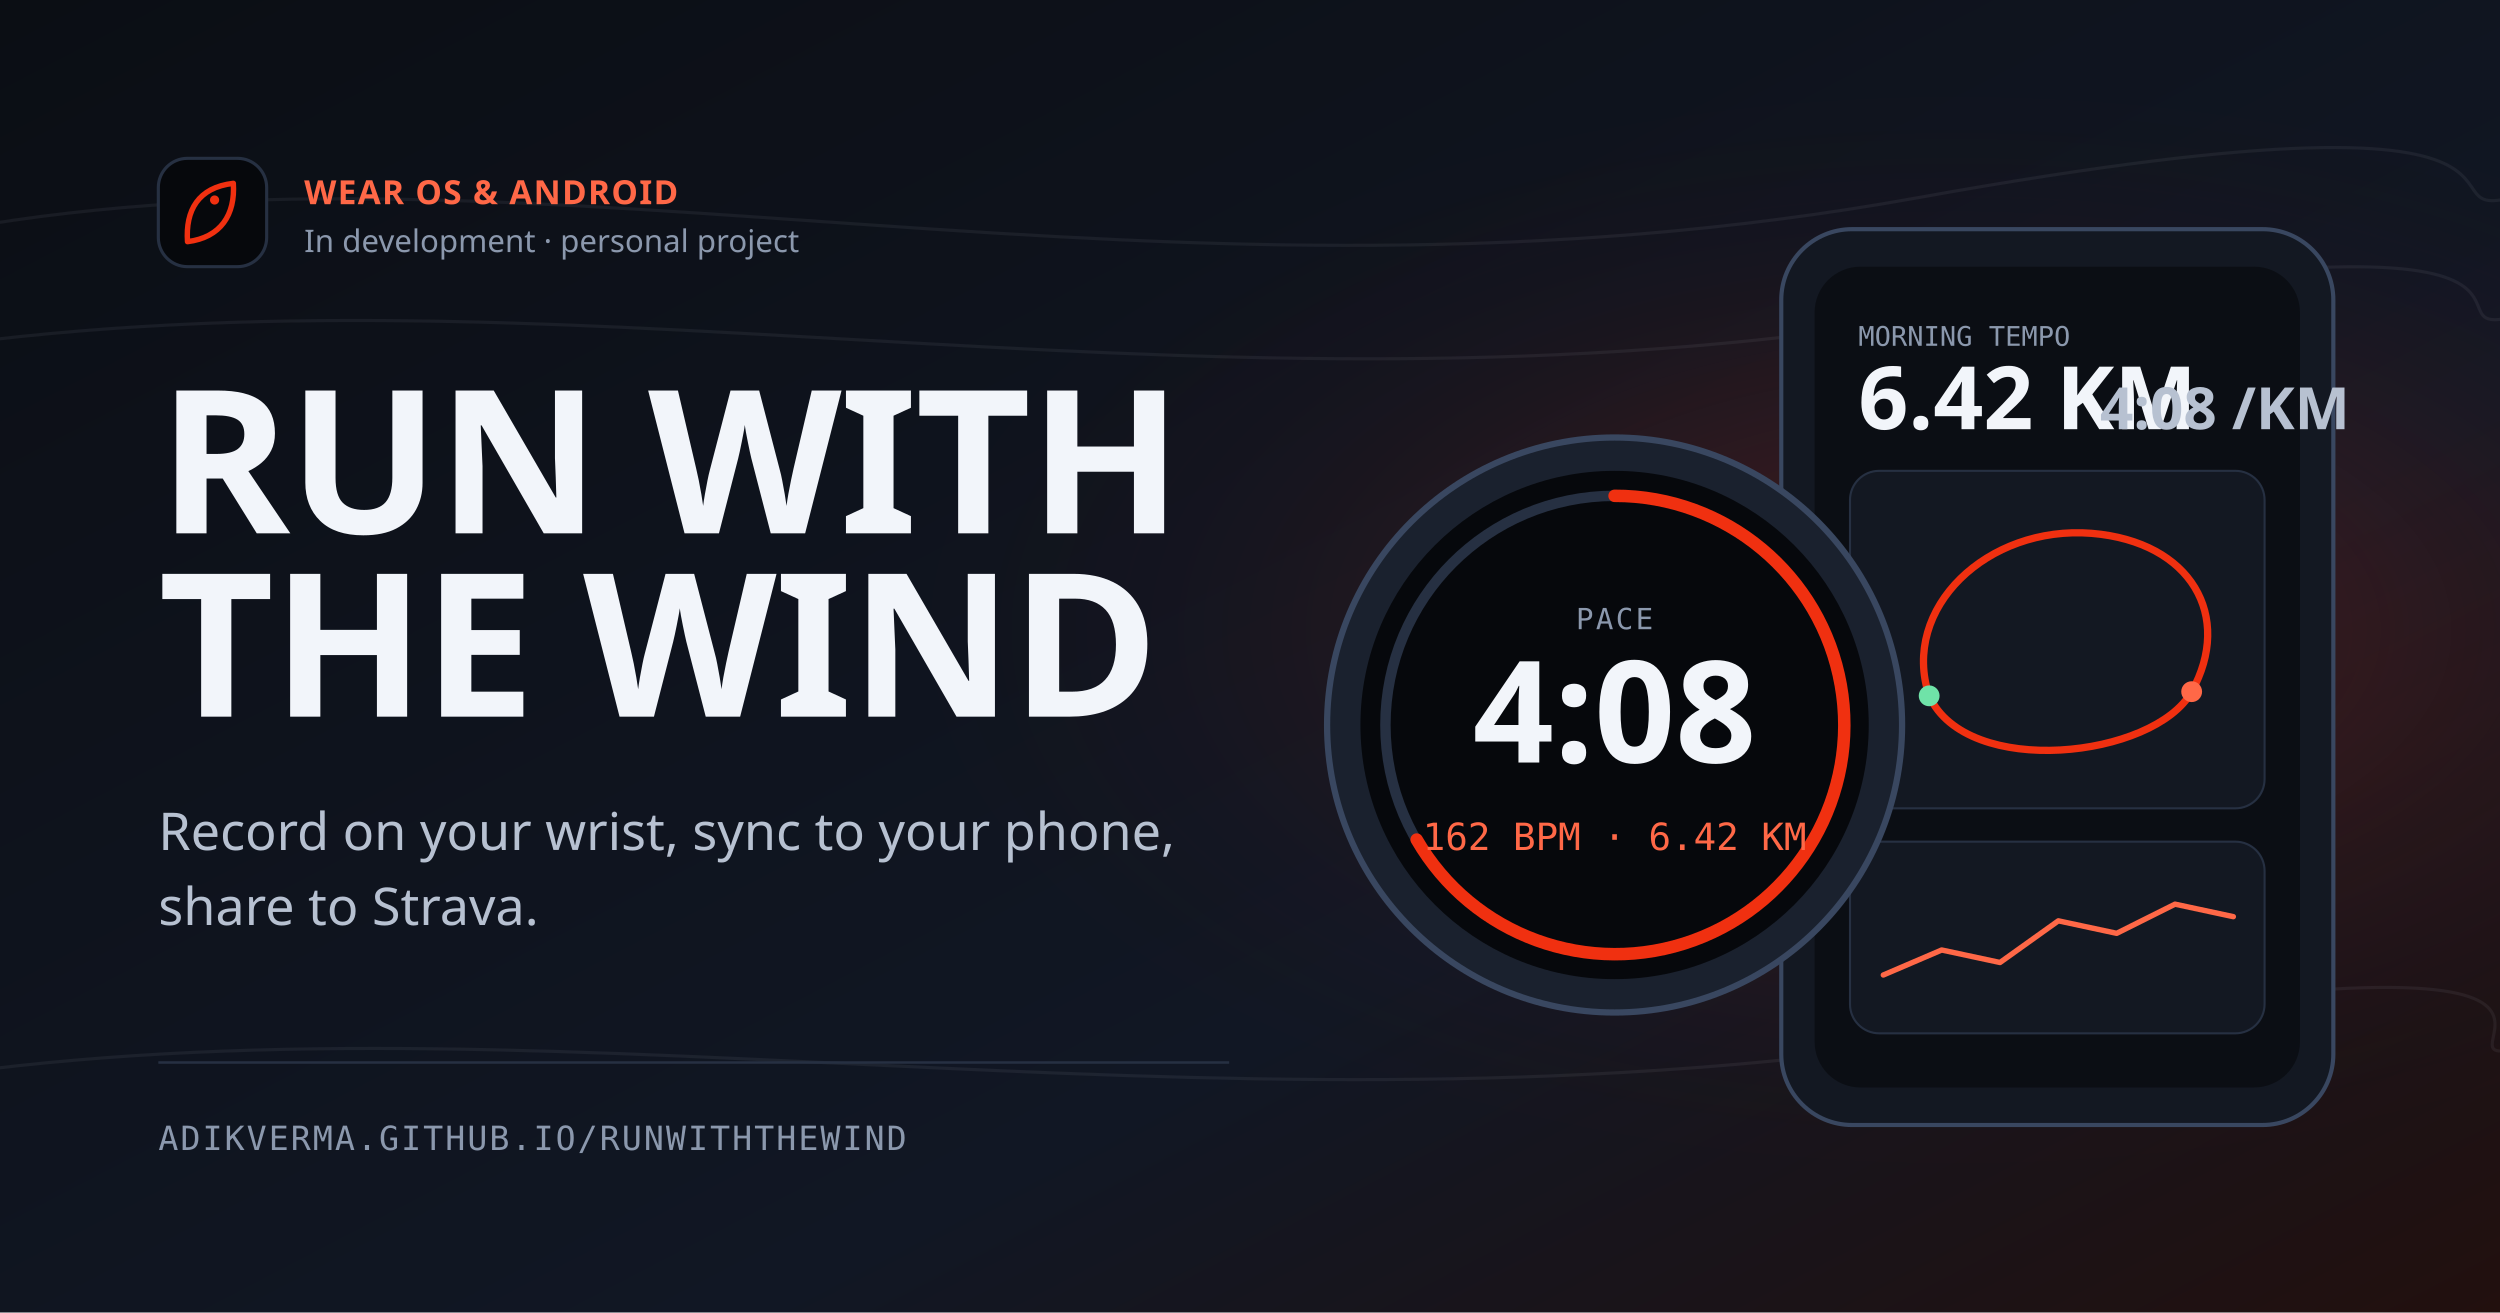
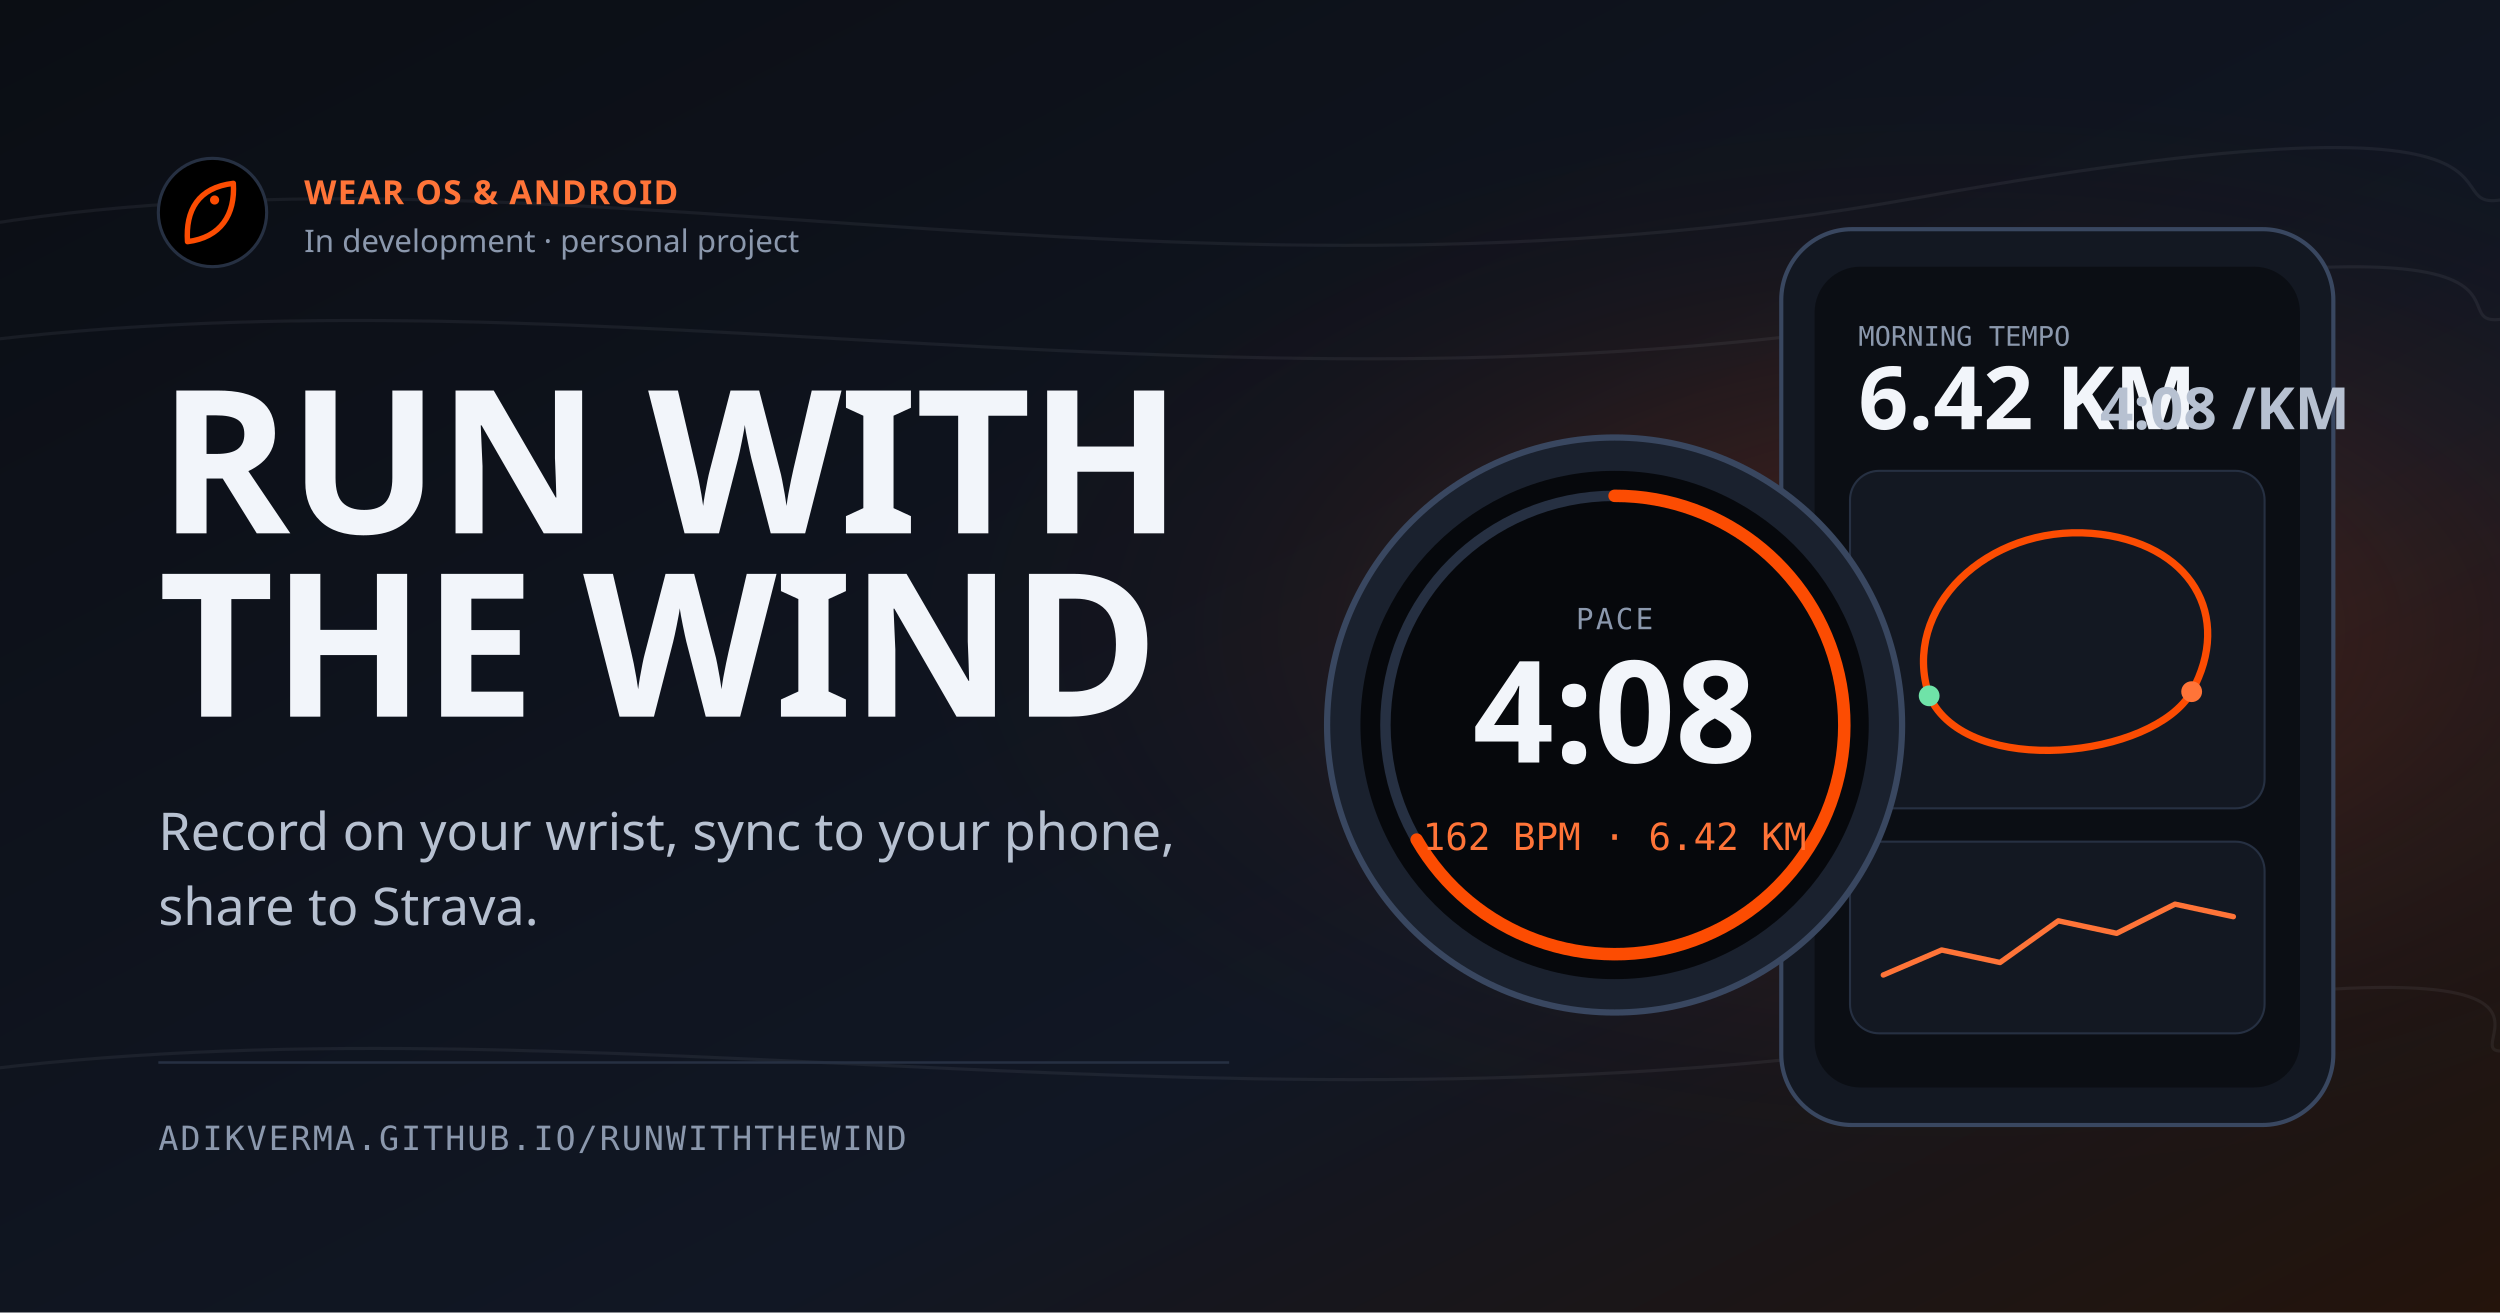
<svg xmlns="http://www.w3.org/2000/svg" viewBox="0 0 1200 630" width="1200" height="630">
  <defs>
    <linearGradient id="bg" x1="0" y1="0" x2="1" y2="1">
      <stop offset="0%" stop-color="#0B0E14" />
      <stop offset="65%" stop-color="#111724" />
-       <stop offset="100%" stop-color="#22100E" />
+       <stop offset="100%" stop-color="#24140B" />
    </linearGradient>
    <radialGradient id="glow" cx="78%" cy="48%" r="44%">
-       <stop offset="0%" stop-color="#F03010" stop-opacity="0.24" />
-       <stop offset="55%" stop-color="#F03010" stop-opacity="0.06" />
+       <stop offset="0%" stop-color="#FC4C02" stop-opacity="0.24" />
+       <stop offset="55%" stop-color="#FC4C02" stop-opacity="0.06" />
      <stop offset="100%" stop-color="#0B0E14" stop-opacity="0" />
    </radialGradient>
  </defs>
  <rect width="1200" height="630" fill="url(#bg)" />
  <rect width="1200" height="630" fill="url(#glow)" />
  <g fill="none" stroke="#F2F5FA" stroke-opacity="0.06" stroke-width="1.5">
    <path d="M -20 110 C 260 60, 560 160, 920 95 S 1140 120, 1220 90" />
    <path d="M -20 165 C 290 125, 590 210, 940 150 S 1140 175, 1220 148" />
    <path d="M -20 515 C 280 475, 600 555, 960 495 S 1140 525, 1220 500" />
  </g>
-   <rect x="76" y="76" width="52" height="52" rx="14" fill="#06080C" stroke="#263042" stroke-width="1.5" />
-   <path d="M 90 116 C 89 101, 95 90, 112 88 C 113 103, 106 114, 90 116 Z" fill="none" stroke="#F03010" stroke-width="2.6" stroke-linejoin="round" />
-   <circle cx="103" cy="96" r="2.2" fill="#F03010" />
-   <text x="146" y="98" fill="#FF6847" font-family="Plus Jakarta Sans, Noto Sans, sans-serif" font-size="16" font-weight="600" letter-spacing="0.04em">WEAR OS &amp; ANDROID</text>
+   <circle cx="102" cy="102" r="26" fill="#000000" stroke="#263042" stroke-width="1.5" />
+   <path d="M 90 116 C 89 101, 95 90, 112 88 C 113 103, 106 114, 90 116 Z" fill="none" stroke="#FC4C02" stroke-width="2.6" stroke-linejoin="round" />
+   <circle cx="103" cy="96" r="2.2" fill="#FC4C02" />
+   <text x="146" y="98" fill="#FF7438" font-family="Plus Jakarta Sans, Noto Sans, sans-serif" font-size="16" font-weight="600" letter-spacing="0.04em">WEAR OS &amp; ANDROID</text>
  <text x="146" y="121" fill="#8B98AD" font-family="Plus Jakarta Sans, Noto Sans, sans-serif" font-size="15">In development · personal project</text>
  <text x="76" y="256" fill="#F2F5FA" font-family="Barlow Condensed, Noto Sans, sans-serif" font-size="96" font-weight="700" letter-spacing="-0.01em">RUN WITH</text>
  <text x="76" y="344" fill="#F2F5FA" font-family="Barlow Condensed, Noto Sans, sans-serif" font-size="96" font-weight="700" letter-spacing="-0.01em">THE WIND</text>
  <text x="76" y="408" fill="#B7C1D1" font-family="Plus Jakarta Sans, Noto Sans, sans-serif" font-size="25" font-weight="500">Record on your wrist, sync to your phone,</text>
  <text x="76" y="444" fill="#B7C1D1" font-family="Plus Jakarta Sans, Noto Sans, sans-serif" font-size="25" font-weight="500">share to Strava.</text>
  <line x1="76" y1="510" x2="590" y2="510" stroke="#263042" stroke-width="1.2" />
  <text x="76" y="552" fill="#8B98AD" font-family="JetBrains Mono, monospace" font-size="16" letter-spacing="0.06em">ADIKVERMA.GITHUB.IO/RUNWITHTHEWIND</text>
  <rect x="855" y="110" width="265" height="430" rx="34" fill="#131822" stroke="#394760" stroke-width="2" />
  <rect x="871" y="128" width="233" height="394" rx="22" fill="#0B0E14" />
  <text x="892" y="166" fill="#8B98AD" font-family="JetBrains Mono, monospace" font-size="13">MORNING TEMPO</text>
  <text x="892" y="206" fill="#F2F5FA" font-family="Barlow Condensed, Noto Sans, sans-serif" font-size="42" font-weight="700">6.42 KM</text>
  <text x="1008" y="206" fill="#B7C1D1" font-family="Barlow Condensed, Noto Sans, sans-serif" font-size="28" font-weight="600">4:08 /KM</text>
  <rect x="888" y="226" width="199" height="162" rx="14" fill="#131822" stroke="#263042" stroke-width="1" />
-   <path d="M 926 334 C 912 292, 954 252, 1004 256 C 1052 260, 1072 296, 1052 332 C 1034 364, 944 374, 926 334 Z" fill="none" stroke="#F03010" stroke-width="3.5" stroke-linecap="round" />
+   <path d="M 926 334 C 912 292, 954 252, 1004 256 C 1052 260, 1072 296, 1052 332 C 1034 364, 944 374, 926 334 Z" fill="none" stroke="#FC4C02" stroke-width="3.5" stroke-linecap="round" />
  <circle cx="926" cy="334" r="5" fill="#6FE3A8" />
-   <circle cx="1052" cy="332" r="5" fill="#FF6847" />
+   <circle cx="1052" cy="332" r="5" fill="#FF7438" />
  <rect x="888" y="404" width="199" height="92" rx="14" fill="#131822" stroke="#263042" stroke-width="1" />
-   <path d="M 904 468 L 932 456 L 960 462 L 988 442 L 1016 448 L 1044 434 L 1072 440" fill="none" stroke="#FF6847" stroke-width="2.6" stroke-linecap="round" stroke-linejoin="round" />
+   <path d="M 904 468 L 932 456 L 960 462 L 988 442 L 1016 448 L 1044 434 L 1072 440" fill="none" stroke="#FF7438" stroke-width="2.6" stroke-linecap="round" stroke-linejoin="round" />
  <circle cx="775" cy="348" r="138" fill="#1A212E" stroke="#394760" stroke-width="3" />
  <circle cx="775" cy="348" r="122" fill="#06080C" />
  <circle cx="775" cy="348" r="110" fill="none" stroke="#263042" stroke-width="5" />
-   <path d="M 775 238 A 110 110 0 1 1 680 403" fill="none" stroke="#F03010" stroke-width="6" stroke-linecap="round" />
+   <path d="M 775 238 A 110 110 0 1 1 680 403" fill="none" stroke="#FC4C02" stroke-width="6" stroke-linecap="round" />
  <text x="775" y="302" text-anchor="middle" fill="#8B98AD" font-family="JetBrains Mono, monospace" font-size="14" letter-spacing="0.08em">PACE</text>
  <text x="775" y="366" text-anchor="middle" fill="#F2F5FA" font-family="Barlow Condensed, Noto Sans, sans-serif" font-size="68" font-weight="700">4:08</text>
-   <text x="775" y="408" text-anchor="middle" fill="#FF6847" font-family="JetBrains Mono, monospace" font-size="18">162 BPM · 6.42 KM</text>
+   <text x="775" y="408" text-anchor="middle" fill="#FF7438" font-family="JetBrains Mono, monospace" font-size="18">162 BPM · 6.42 KM</text>
</svg>
